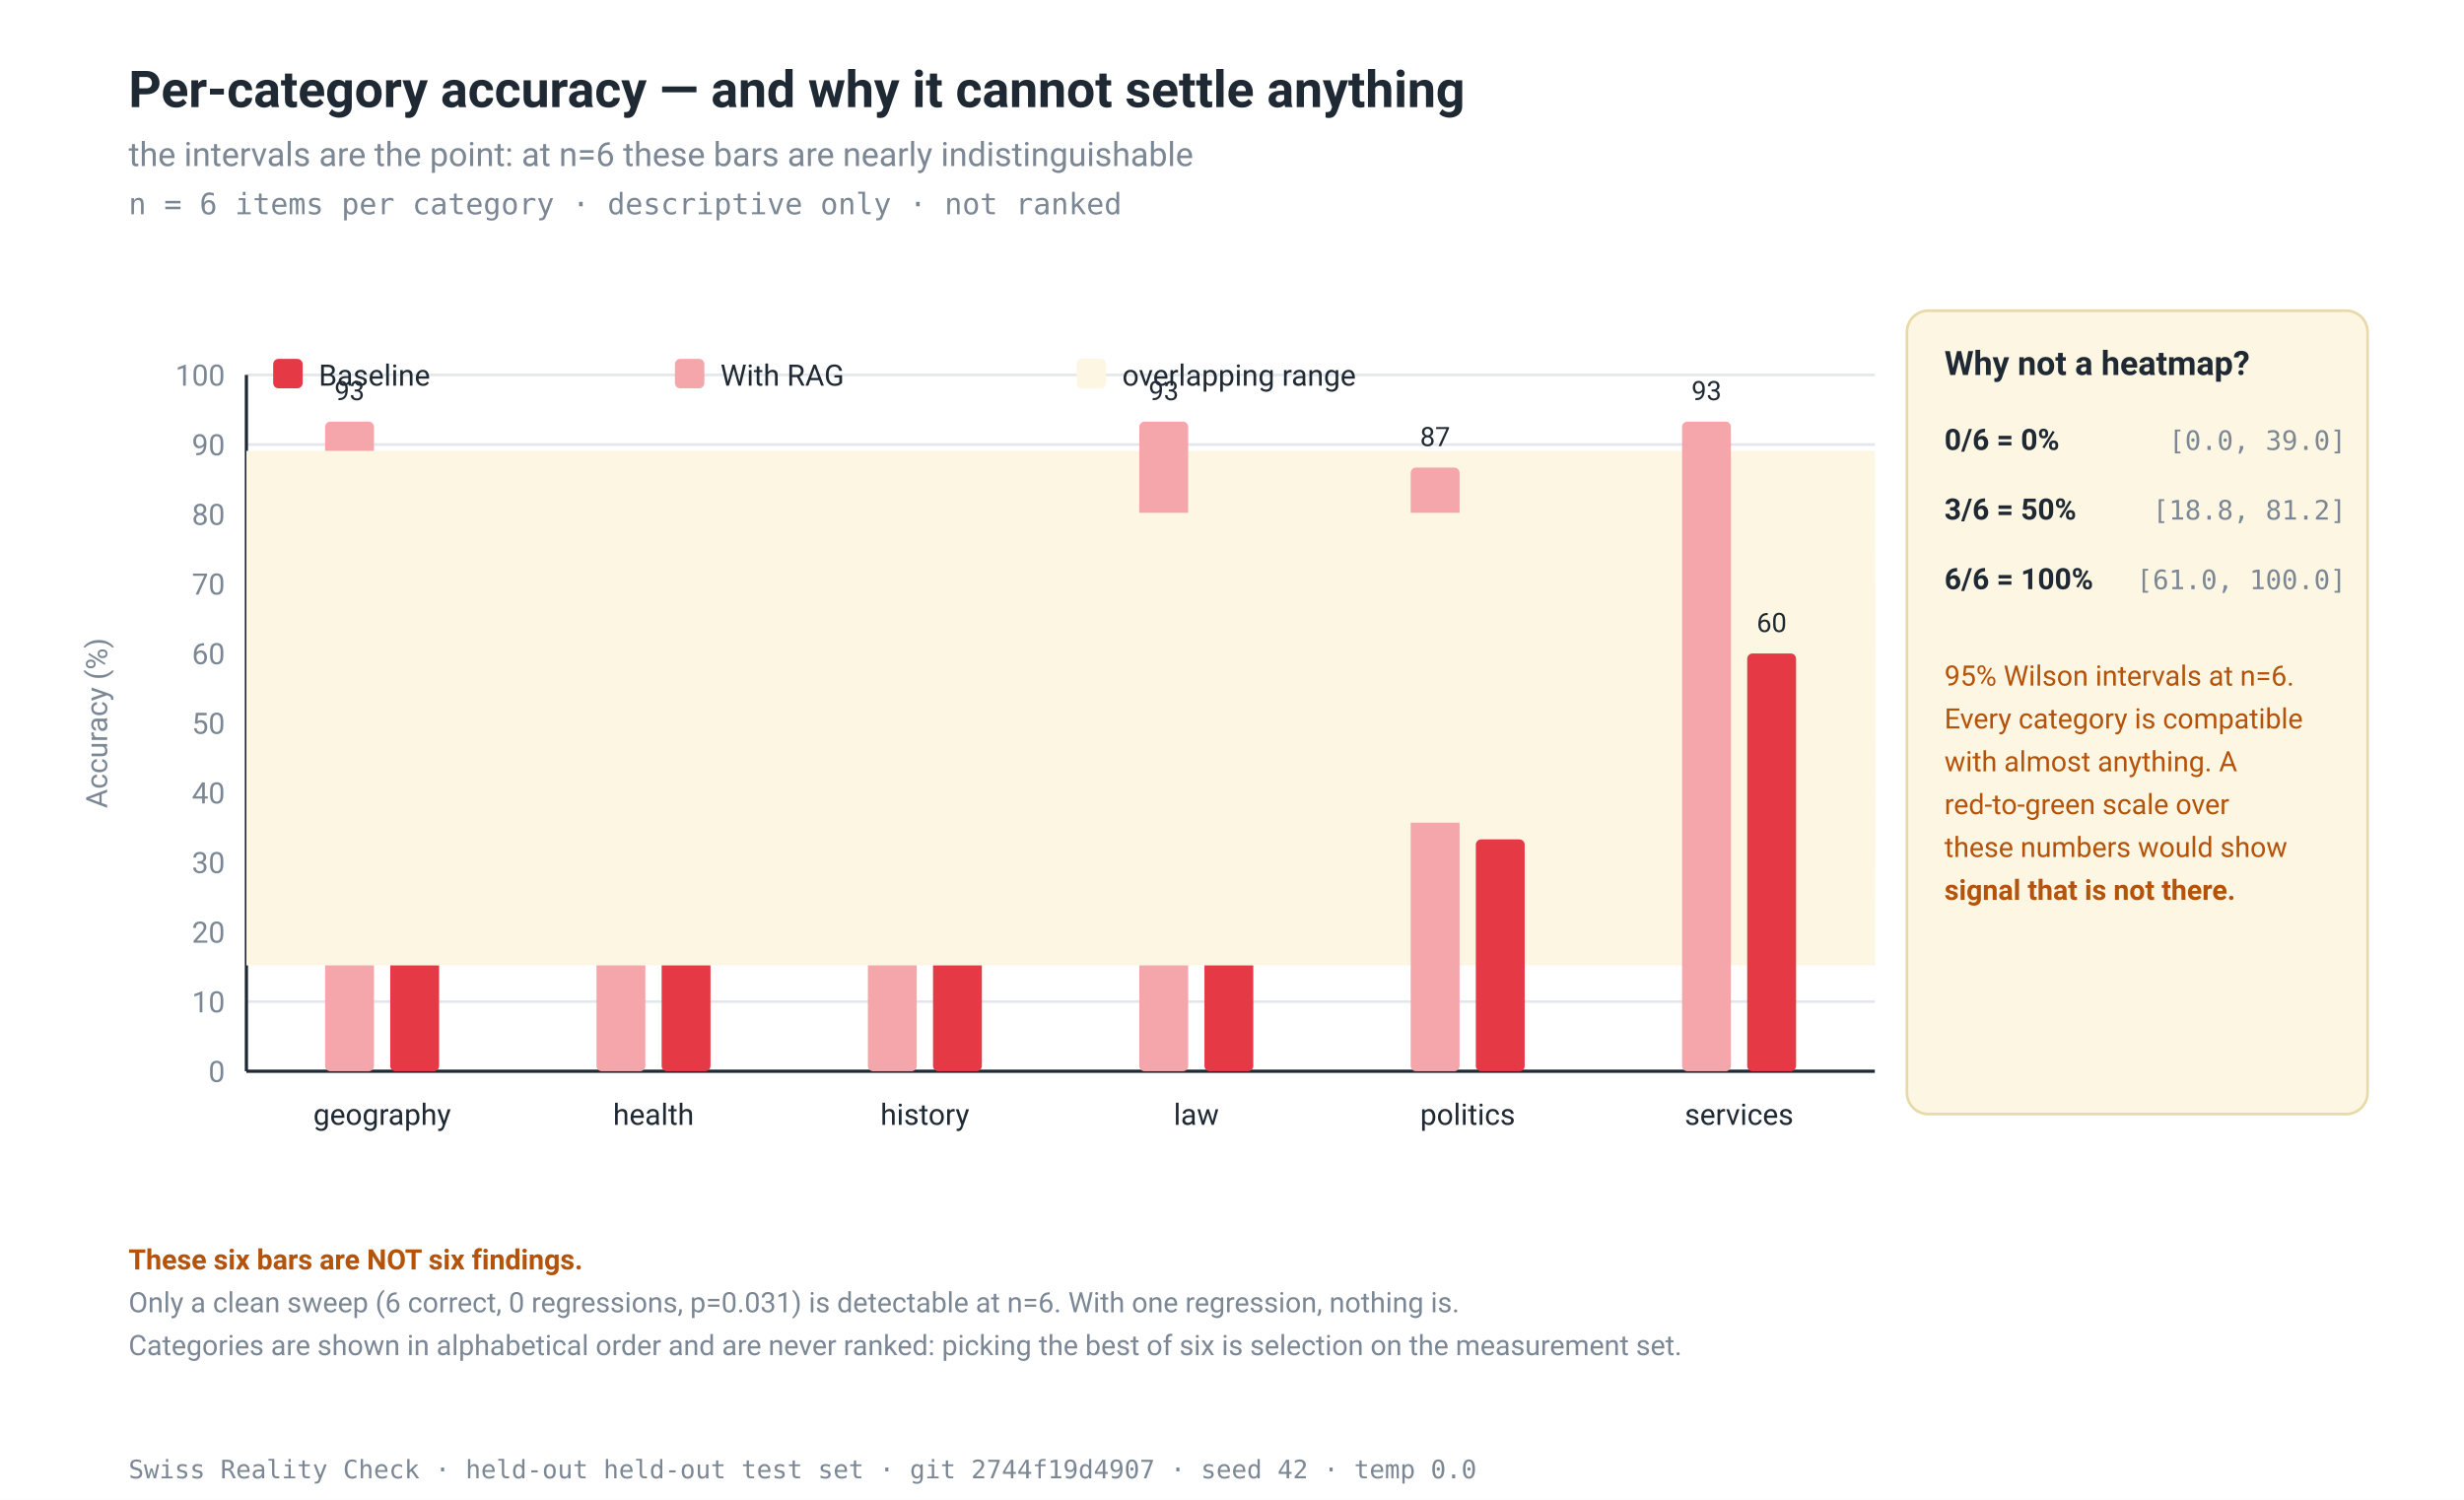
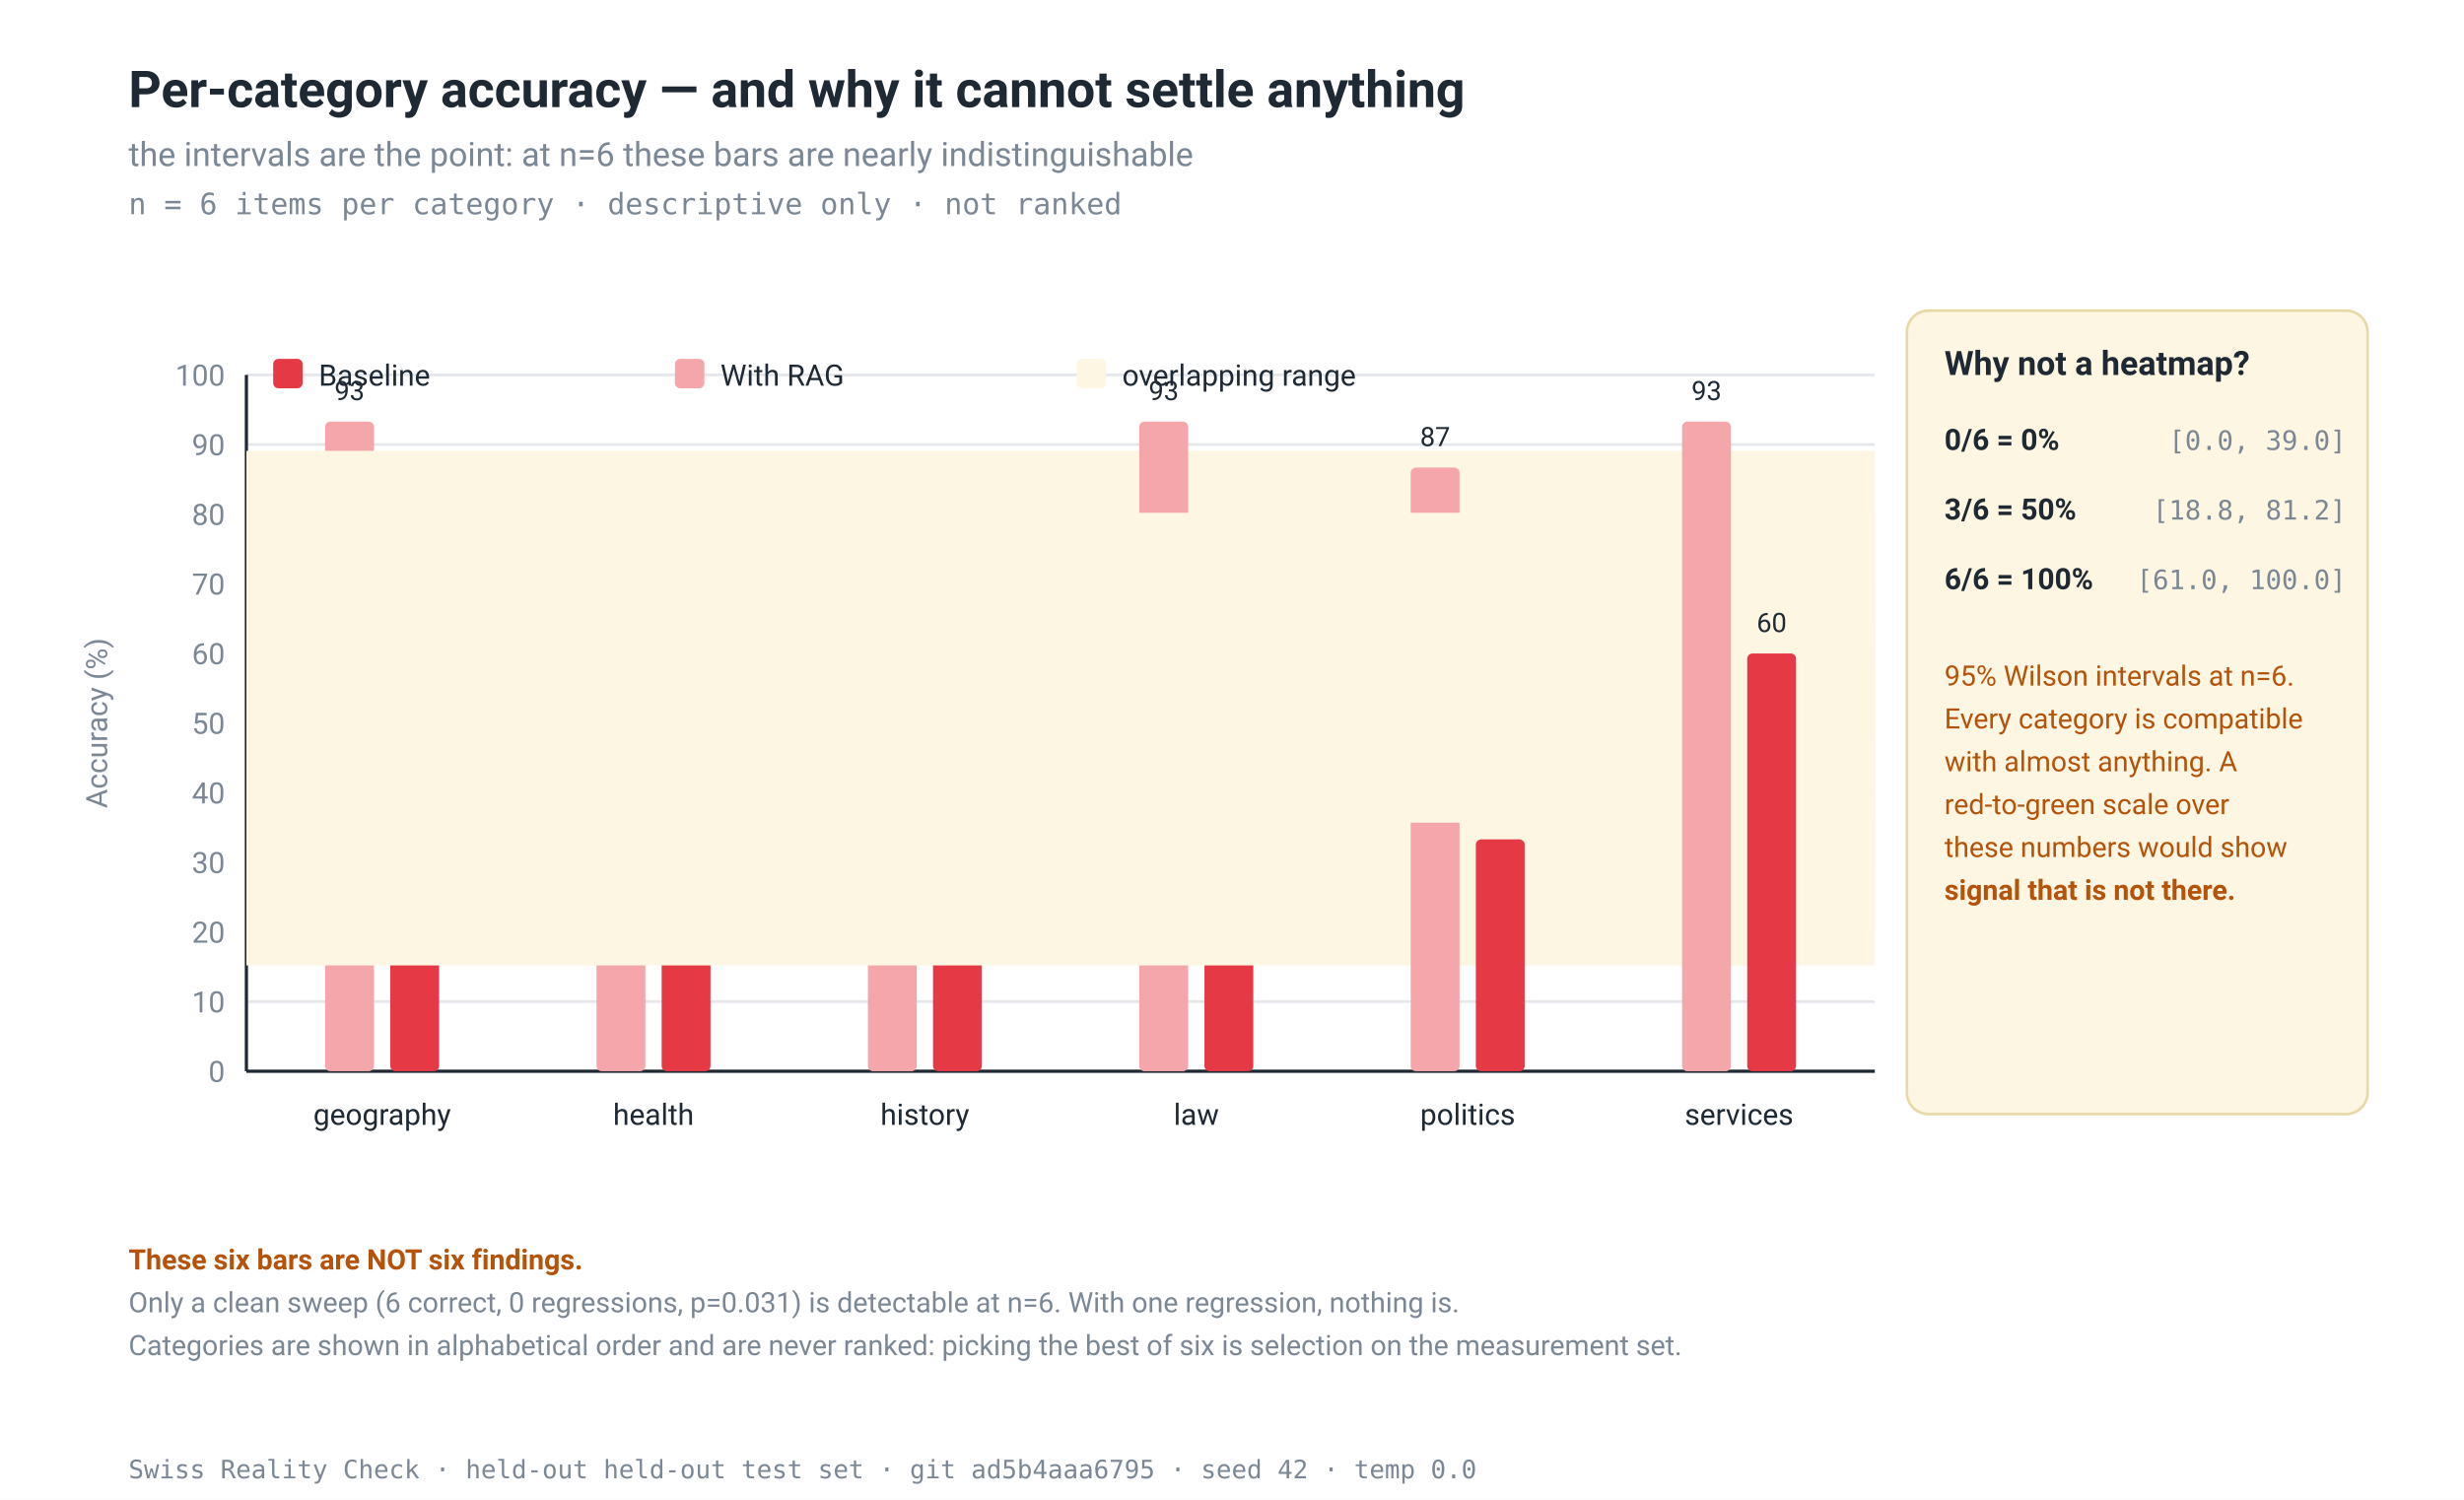
<svg xmlns="http://www.w3.org/2000/svg" width="920" height="560" viewBox="0 0 920 560" role="img" aria-labelledby="t" font-family="ui-sans-serif, -apple-system, 'Segoe UI', Roboto, 'Helvetica Neue', Arial, sans-serif">
  <rect width="920" height="560" fill="#FFFFFF" />
  <text x="48.00" y="40.00" font-family="ui-sans-serif, -apple-system, 'Segoe UI', Roboto, 'Helvetica Neue', Arial, sans-serif" font-size="19" fill="#1F2933" font-weight="bold" text-anchor="start" opacity="1.0" font-style="">Per-category accuracy — and why it cannot settle anything</text>
  <text x="48.00" y="62.00" font-family="ui-sans-serif, -apple-system, 'Segoe UI', Roboto, 'Helvetica Neue', Arial, sans-serif" font-size="12.5" fill="#7B8794" font-weight="normal" text-anchor="start" opacity="1.0" font-style="">the intervals are the point: at n=6 these bars are nearly indistinguishable</text>
  <text x="48.00" y="80.00" font-family="ui-monospace, SFMono-Regular, Menlo, Consolas, monospace" font-size="11" fill="#7B8794" font-weight="normal" text-anchor="start" opacity="1.0" font-style="">n = 6 items per category · descriptive only · not ranked</text>
  <line x1="92.00" y1="400.00" x2="700.00" y2="400.00" stroke="#E4E7EB" stroke-width="1" stroke-linecap="butt" />
  <text x="84.00" y="404.00" font-family="ui-sans-serif, -apple-system, 'Segoe UI', Roboto, 'Helvetica Neue', Arial, sans-serif" font-size="11" fill="#7B8794" font-weight="normal" text-anchor="end" opacity="1.0" font-style="">0</text>
  <line x1="92.00" y1="374.00" x2="700.00" y2="374.00" stroke="#E4E7EB" stroke-width="1" stroke-linecap="butt" />
  <text x="84.00" y="378.00" font-family="ui-sans-serif, -apple-system, 'Segoe UI', Roboto, 'Helvetica Neue', Arial, sans-serif" font-size="11" fill="#7B8794" font-weight="normal" text-anchor="end" opacity="1.0" font-style="">10</text>
  <line x1="92.00" y1="348.00" x2="700.00" y2="348.00" stroke="#E4E7EB" stroke-width="1" stroke-linecap="butt" />
  <text x="84.00" y="352.00" font-family="ui-sans-serif, -apple-system, 'Segoe UI', Roboto, 'Helvetica Neue', Arial, sans-serif" font-size="11" fill="#7B8794" font-weight="normal" text-anchor="end" opacity="1.0" font-style="">20</text>
  <line x1="92.00" y1="322.00" x2="700.00" y2="322.00" stroke="#E4E7EB" stroke-width="1" stroke-linecap="butt" />
  <text x="84.00" y="326.00" font-family="ui-sans-serif, -apple-system, 'Segoe UI', Roboto, 'Helvetica Neue', Arial, sans-serif" font-size="11" fill="#7B8794" font-weight="normal" text-anchor="end" opacity="1.0" font-style="">30</text>
  <line x1="92.00" y1="296.00" x2="700.00" y2="296.00" stroke="#E4E7EB" stroke-width="1" stroke-linecap="butt" />
  <text x="84.00" y="300.00" font-family="ui-sans-serif, -apple-system, 'Segoe UI', Roboto, 'Helvetica Neue', Arial, sans-serif" font-size="11" fill="#7B8794" font-weight="normal" text-anchor="end" opacity="1.0" font-style="">40</text>
  <line x1="92.00" y1="270.00" x2="700.00" y2="270.00" stroke="#E4E7EB" stroke-width="1" stroke-linecap="butt" />
  <text x="84.00" y="274.00" font-family="ui-sans-serif, -apple-system, 'Segoe UI', Roboto, 'Helvetica Neue', Arial, sans-serif" font-size="11" fill="#7B8794" font-weight="normal" text-anchor="end" opacity="1.0" font-style="">50</text>
  <line x1="92.00" y1="244.00" x2="700.00" y2="244.00" stroke="#E4E7EB" stroke-width="1" stroke-linecap="butt" />
  <text x="84.00" y="248.00" font-family="ui-sans-serif, -apple-system, 'Segoe UI', Roboto, 'Helvetica Neue', Arial, sans-serif" font-size="11" fill="#7B8794" font-weight="normal" text-anchor="end" opacity="1.0" font-style="">60</text>
  <line x1="92.00" y1="218.00" x2="700.00" y2="218.00" stroke="#E4E7EB" stroke-width="1" stroke-linecap="butt" />
  <text x="84.00" y="222.00" font-family="ui-sans-serif, -apple-system, 'Segoe UI', Roboto, 'Helvetica Neue', Arial, sans-serif" font-size="11" fill="#7B8794" font-weight="normal" text-anchor="end" opacity="1.0" font-style="">70</text>
  <line x1="92.00" y1="192.00" x2="700.00" y2="192.00" stroke="#E4E7EB" stroke-width="1" stroke-linecap="butt" />
  <text x="84.00" y="196.00" font-family="ui-sans-serif, -apple-system, 'Segoe UI', Roboto, 'Helvetica Neue', Arial, sans-serif" font-size="11" fill="#7B8794" font-weight="normal" text-anchor="end" opacity="1.0" font-style="">80</text>
  <line x1="92.00" y1="166.00" x2="700.00" y2="166.00" stroke="#E4E7EB" stroke-width="1" stroke-linecap="butt" />
  <text x="84.00" y="170.00" font-family="ui-sans-serif, -apple-system, 'Segoe UI', Roboto, 'Helvetica Neue', Arial, sans-serif" font-size="11" fill="#7B8794" font-weight="normal" text-anchor="end" opacity="1.0" font-style="">90</text>
  <line x1="92.00" y1="140.00" x2="700.00" y2="140.00" stroke="#E4E7EB" stroke-width="1" stroke-linecap="butt" />
  <text x="84.00" y="144.00" font-family="ui-sans-serif, -apple-system, 'Segoe UI', Roboto, 'Helvetica Neue', Arial, sans-serif" font-size="11" fill="#7B8794" font-weight="normal" text-anchor="end" opacity="1.0" font-style="">100</text>
  <line x1="92.00" y1="140.00" x2="92.00" y2="400.00" stroke="#1F2933" stroke-width="1.2" stroke-linecap="butt" />
  <line x1="92.00" y1="400.00" x2="700.00" y2="400.00" stroke="#1F2933" stroke-width="1.2" stroke-linecap="butt" />
  <text x="40.00" y="270.00" font-family="ui-sans-serif, -apple-system, 'Segoe UI', Roboto, 'Helvetica Neue', Arial, sans-serif" font-size="11" fill="#7B8794" font-weight="normal" text-anchor="middle" transform="rotate(-90 40.00 270.00)">Accuracy (%)</text>
  <line x1="92.00" y1="335.00" x2="700.00" y2="335.00" stroke="#B45309" stroke-width="1.4" stroke-linecap="butt" stroke-dasharray="4 3" />
  <text x="696.00" y="329.00" font-family="ui-sans-serif, -apple-system, 'Segoe UI', Roboto, 'Helvetica Neue', Arial, sans-serif" font-size="11" fill="#B45309" font-weight="bold" text-anchor="end" opacity="1.0" font-style="">chance (25%)</text>
  <rect x="102.00" y="134.00" width="11.00" height="11.00" rx="2" fill="#E63946" stroke="none" stroke-width="1" opacity="1.0" />
  <text x="119.00" y="144.00" font-family="ui-sans-serif, -apple-system, 'Segoe UI', Roboto, 'Helvetica Neue', Arial, sans-serif" font-size="11" fill="#1F2933" font-weight="normal" text-anchor="start" opacity="1.0" font-style="">Baseline</text>
  <rect x="252.00" y="134.00" width="11.00" height="11.00" rx="2" fill="#F4A6AB" stroke="none" stroke-width="1" opacity="1.0" />
  <text x="269.00" y="144.00" font-family="ui-sans-serif, -apple-system, 'Segoe UI', Roboto, 'Helvetica Neue', Arial, sans-serif" font-size="11" fill="#1F2933" font-weight="normal" text-anchor="start" opacity="1.0" font-style="">With RAG</text>
  <rect x="402.00" y="134.00" width="11.00" height="11.00" rx="2" fill="#FDF6E3" stroke="none" stroke-width="1" opacity="1.0" />
  <text x="419.00" y="144.00" font-family="ui-sans-serif, -apple-system, 'Segoe UI', Roboto, 'Helvetica Neue', Arial, sans-serif" font-size="11" fill="#1F2933" font-weight="normal" text-anchor="start" opacity="1.0" font-style="">overlapping range</text>
  <rect x="92.00" y="218.26" width="608.00" height="117.26" rx="0" fill="#FDF6E3" stroke="none" stroke-width="1" opacity="1.0" />
  <rect x="121.39" y="157.42" width="18.24" height="242.58" rx="2" fill="#F4A6AB" stroke="none" stroke-width="1.4" opacity="1.0" />
  <rect x="145.71" y="278.58" width="18.24" height="121.42" rx="2" fill="#E63946" stroke="none" stroke-width="1.4" opacity="1.0" />
  <text x="130.51" y="149.42" font-family="ui-sans-serif, -apple-system, 'Segoe UI', Roboto, 'Helvetica Neue', Arial, sans-serif" font-size="10" fill="#1F2933" font-weight="normal" text-anchor="middle" opacity="1.0" font-style="">93</text>
  <text x="154.83" y="270.58" font-family="ui-sans-serif, -apple-system, 'Segoe UI', Roboto, 'Helvetica Neue', Arial, sans-serif" font-size="10" fill="#1F2933" font-weight="normal" text-anchor="middle" opacity="1.0" font-style="">47</text>
  <rect x="92.00" y="204.48" width="608.00" height="117.26" rx="0" fill="#FDF6E3" stroke="none" stroke-width="1" opacity="1.0" />
  <rect x="222.72" y="209.42" width="18.24" height="190.58" rx="2" fill="#F4A6AB" stroke="none" stroke-width="1.4" opacity="1.0" />
  <rect x="247.04" y="261.42" width="18.24" height="138.58" rx="2" fill="#E63946" stroke="none" stroke-width="1.4" opacity="1.0" />
  <text x="231.84" y="201.42" font-family="ui-sans-serif, -apple-system, 'Segoe UI', Roboto, 'Helvetica Neue', Arial, sans-serif" font-size="10" fill="#1F2933" font-weight="normal" text-anchor="middle" opacity="1.0" font-style="">73</text>
  <text x="256.16" y="253.42" font-family="ui-sans-serif, -apple-system, 'Segoe UI', Roboto, 'Helvetica Neue', Arial, sans-serif" font-size="10" fill="#1F2933" font-weight="normal" text-anchor="middle" opacity="1.0" font-style="">53</text>
  <rect x="92.00" y="232.82" width="608.00" height="115.70" rx="0" fill="#FDF6E3" stroke="none" stroke-width="1" opacity="1.0" />
  <rect x="324.05" y="192.00" width="18.24" height="208.00" rx="2" fill="#F4A6AB" stroke="none" stroke-width="1.4" opacity="1.0" />
  <rect x="348.37" y="296.00" width="18.24" height="104.00" rx="2" fill="#E63946" stroke="none" stroke-width="1.4" opacity="1.0" />
  <text x="333.17" y="184.00" font-family="ui-sans-serif, -apple-system, 'Segoe UI', Roboto, 'Helvetica Neue', Arial, sans-serif" font-size="10" fill="#1F2933" font-weight="normal" text-anchor="middle" opacity="1.0" font-style="">80</text>
  <text x="357.49" y="288.00" font-family="ui-sans-serif, -apple-system, 'Segoe UI', Roboto, 'Helvetica Neue', Arial, sans-serif" font-size="10" fill="#1F2933" font-weight="normal" text-anchor="middle" opacity="1.0" font-style="">40</text>
  <rect x="92.00" y="168.34" width="608.00" height="106.86" rx="0" fill="#FDF6E3" stroke="none" stroke-width="1" opacity="1.0" />
  <rect x="425.39" y="157.42" width="18.24" height="242.58" rx="2" fill="#F4A6AB" stroke="none" stroke-width="1.4" opacity="1.0" />
  <rect x="449.71" y="209.42" width="18.24" height="190.58" rx="2" fill="#E63946" stroke="none" stroke-width="1.4" opacity="1.0" />
  <text x="434.51" y="149.42" font-family="ui-sans-serif, -apple-system, 'Segoe UI', Roboto, 'Helvetica Neue', Arial, sans-serif" font-size="10" fill="#1F2933" font-weight="normal" text-anchor="middle" opacity="1.0" font-style="">93</text>
  <text x="458.83" y="201.42" font-family="ui-sans-serif, -apple-system, 'Segoe UI', Roboto, 'Helvetica Neue', Arial, sans-serif" font-size="10" fill="#1F2933" font-weight="normal" text-anchor="middle" opacity="1.0" font-style="">73</text>
  <rect x="92.00" y="248.42" width="608.00" height="112.06" rx="0" fill="#FDF6E3" stroke="none" stroke-width="1" opacity="1.0" />
  <rect x="526.72" y="174.58" width="18.24" height="225.42" rx="2" fill="#F4A6AB" stroke="none" stroke-width="1.4" opacity="1.0" />
  <rect x="551.04" y="313.42" width="18.24" height="86.58" rx="2" fill="#E63946" stroke="none" stroke-width="1.4" opacity="1.0" />
  <text x="535.84" y="166.58" font-family="ui-sans-serif, -apple-system, 'Segoe UI', Roboto, 'Helvetica Neue', Arial, sans-serif" font-size="10" fill="#1F2933" font-weight="normal" text-anchor="middle" opacity="1.0" font-style="">87</text>
  <text x="560.16" y="305.42" font-family="ui-sans-serif, -apple-system, 'Segoe UI', Roboto, 'Helvetica Neue', Arial, sans-serif" font-size="10" fill="#1F2933" font-weight="normal" text-anchor="middle" opacity="1.0" font-style="">33</text>
  <rect x="92.00" y="191.48" width="608.00" height="115.70" rx="0" fill="#FDF6E3" stroke="none" stroke-width="1" opacity="1.0" />
  <rect x="628.05" y="157.42" width="18.24" height="242.58" rx="2" fill="#F4A6AB" stroke="none" stroke-width="1.4" opacity="1.0" />
  <rect x="652.37" y="244.00" width="18.24" height="156.00" rx="2" fill="#E63946" stroke="none" stroke-width="1.4" opacity="1.0" />
  <text x="637.17" y="149.42" font-family="ui-sans-serif, -apple-system, 'Segoe UI', Roboto, 'Helvetica Neue', Arial, sans-serif" font-size="10" fill="#1F2933" font-weight="normal" text-anchor="middle" opacity="1.0" font-style="">93</text>
  <text x="661.49" y="236.00" font-family="ui-sans-serif, -apple-system, 'Segoe UI', Roboto, 'Helvetica Neue', Arial, sans-serif" font-size="10" fill="#1F2933" font-weight="normal" text-anchor="middle" opacity="1.0" font-style="">60</text>
  <text x="142.67" y="420.00" font-family="ui-sans-serif, -apple-system, 'Segoe UI', Roboto, 'Helvetica Neue', Arial, sans-serif" font-size="11" fill="#1F2933" font-weight="normal" text-anchor="middle" opacity="1.0" font-style="">geography</text>
  <text x="244.00" y="420.00" font-family="ui-sans-serif, -apple-system, 'Segoe UI', Roboto, 'Helvetica Neue', Arial, sans-serif" font-size="11" fill="#1F2933" font-weight="normal" text-anchor="middle" opacity="1.0" font-style="">health</text>
  <text x="345.33" y="420.00" font-family="ui-sans-serif, -apple-system, 'Segoe UI', Roboto, 'Helvetica Neue', Arial, sans-serif" font-size="11" fill="#1F2933" font-weight="normal" text-anchor="middle" opacity="1.0" font-style="">history</text>
  <text x="446.67" y="420.00" font-family="ui-sans-serif, -apple-system, 'Segoe UI', Roboto, 'Helvetica Neue', Arial, sans-serif" font-size="11" fill="#1F2933" font-weight="normal" text-anchor="middle" opacity="1.0" font-style="">law</text>
  <text x="548.00" y="420.00" font-family="ui-sans-serif, -apple-system, 'Segoe UI', Roboto, 'Helvetica Neue', Arial, sans-serif" font-size="11" fill="#1F2933" font-weight="normal" text-anchor="middle" opacity="1.0" font-style="">politics</text>
  <text x="649.33" y="420.00" font-family="ui-sans-serif, -apple-system, 'Segoe UI', Roboto, 'Helvetica Neue', Arial, sans-serif" font-size="11" fill="#1F2933" font-weight="normal" text-anchor="middle" opacity="1.0" font-style="">services</text>
  <rect x="712.00" y="116.00" width="172.00" height="300.00" rx="8" fill="#FDF6E3" stroke="#E8D9A8" stroke-width="1" opacity="1.0" />
  <text x="726.00" y="140.00" font-family="ui-sans-serif, -apple-system, 'Segoe UI', Roboto, 'Helvetica Neue', Arial, sans-serif" font-size="12.5" fill="#1F2933" font-weight="bold" text-anchor="start" opacity="1.0" font-style="">Why not a heatmap?</text>
  <text x="726.00" y="168.00" font-family="ui-sans-serif, -apple-system, 'Segoe UI', Roboto, 'Helvetica Neue', Arial, sans-serif" font-size="11" fill="#1F2933" font-weight="bold" text-anchor="start" opacity="1.0" font-style="">0/6 = 0%</text>
  <text x="876.00" y="168.00" font-family="ui-monospace, SFMono-Regular, Menlo, Consolas, monospace" font-size="10" fill="#7B8794" font-weight="normal" text-anchor="end" opacity="1.0" font-style="">[0.0, 39.0]</text>
  <text x="726.00" y="194.00" font-family="ui-sans-serif, -apple-system, 'Segoe UI', Roboto, 'Helvetica Neue', Arial, sans-serif" font-size="11" fill="#1F2933" font-weight="bold" text-anchor="start" opacity="1.0" font-style="">3/6 = 50%</text>
  <text x="876.00" y="194.00" font-family="ui-monospace, SFMono-Regular, Menlo, Consolas, monospace" font-size="10" fill="#7B8794" font-weight="normal" text-anchor="end" opacity="1.0" font-style="">[18.8, 81.2]</text>
  <text x="726.00" y="220.00" font-family="ui-sans-serif, -apple-system, 'Segoe UI', Roboto, 'Helvetica Neue', Arial, sans-serif" font-size="11" fill="#1F2933" font-weight="bold" text-anchor="start" opacity="1.0" font-style="">6/6 = 100%</text>
  <text x="876.00" y="220.00" font-family="ui-monospace, SFMono-Regular, Menlo, Consolas, monospace" font-size="10" fill="#7B8794" font-weight="normal" text-anchor="end" opacity="1.0" font-style="">[61.0, 100.0]</text>
  <text x="726.00" y="256.00" font-family="ui-sans-serif, -apple-system, 'Segoe UI', Roboto, 'Helvetica Neue', Arial, sans-serif" font-size="10.5" fill="#B45309" font-weight="normal" text-anchor="start" opacity="1.0" font-style="">95% Wilson intervals at n=6.</text>
  <text x="726.00" y="272.00" font-family="ui-sans-serif, -apple-system, 'Segoe UI', Roboto, 'Helvetica Neue', Arial, sans-serif" font-size="10.5" fill="#B45309" font-weight="normal" text-anchor="start" opacity="1.0" font-style="">Every category is compatible</text>
  <text x="726.00" y="288.00" font-family="ui-sans-serif, -apple-system, 'Segoe UI', Roboto, 'Helvetica Neue', Arial, sans-serif" font-size="10.5" fill="#B45309" font-weight="normal" text-anchor="start" opacity="1.0" font-style="">with almost anything. A</text>
  <text x="726.00" y="304.00" font-family="ui-sans-serif, -apple-system, 'Segoe UI', Roboto, 'Helvetica Neue', Arial, sans-serif" font-size="10.5" fill="#B45309" font-weight="normal" text-anchor="start" opacity="1.0" font-style="">red-to-green scale over</text>
  <text x="726.00" y="320.00" font-family="ui-sans-serif, -apple-system, 'Segoe UI', Roboto, 'Helvetica Neue', Arial, sans-serif" font-size="10.5" fill="#B45309" font-weight="normal" text-anchor="start" opacity="1.0" font-style="">these numbers would show</text>
  <text x="726.00" y="336.00" font-family="ui-sans-serif, -apple-system, 'Segoe UI', Roboto, 'Helvetica Neue', Arial, sans-serif" font-size="10.5" fill="#B45309" font-weight="bold" text-anchor="start" opacity="1.0" font-style="">signal that is not there.</text>
  <text x="48.00" y="474.00" font-family="ui-sans-serif, -apple-system, 'Segoe UI', Roboto, 'Helvetica Neue', Arial, sans-serif" font-size="10.5" fill="#B45309" font-weight="bold" text-anchor="start" opacity="1.0" font-style="">These six bars are NOT six findings.</text>
  <text x="48.00" y="490.00" font-family="ui-sans-serif, -apple-system, 'Segoe UI', Roboto, 'Helvetica Neue', Arial, sans-serif" font-size="10.5" fill="#7B8794" font-weight="normal" text-anchor="start" opacity="1.0" font-style="">Only a clean sweep (6 correct, 0 regressions, p=0.031) is detectable at n=6. With one regression, nothing is.</text>
  <text x="48.00" y="506.00" font-family="ui-sans-serif, -apple-system, 'Segoe UI', Roboto, 'Helvetica Neue', Arial, sans-serif" font-size="10.5" fill="#7B8794" font-weight="normal" text-anchor="start" opacity="1.0" font-style="">Categories are shown in alphabetical order and are never ranked: picking the best of six is selection on the measurement set.</text>
-   <text x="48.00" y="552.00" font-family="ui-monospace, SFMono-Regular, Menlo, Consolas, monospace" font-size="9.5" fill="#7B8794" font-weight="normal" text-anchor="start" opacity="1.0" font-style="">Swiss Reality Check · held-out held-out test set · git 2744f19d4907 · seed 42 · temp 0.0</text>
+   <text x="48.00" y="552.00" font-family="ui-monospace, SFMono-Regular, Menlo, Consolas, monospace" font-size="9.5" fill="#7B8794" font-weight="normal" text-anchor="start" opacity="1.0" font-style="">Swiss Reality Check · held-out held-out test set · git ad5b4aaa6795 · seed 42 · temp 0.0</text>
</svg>
